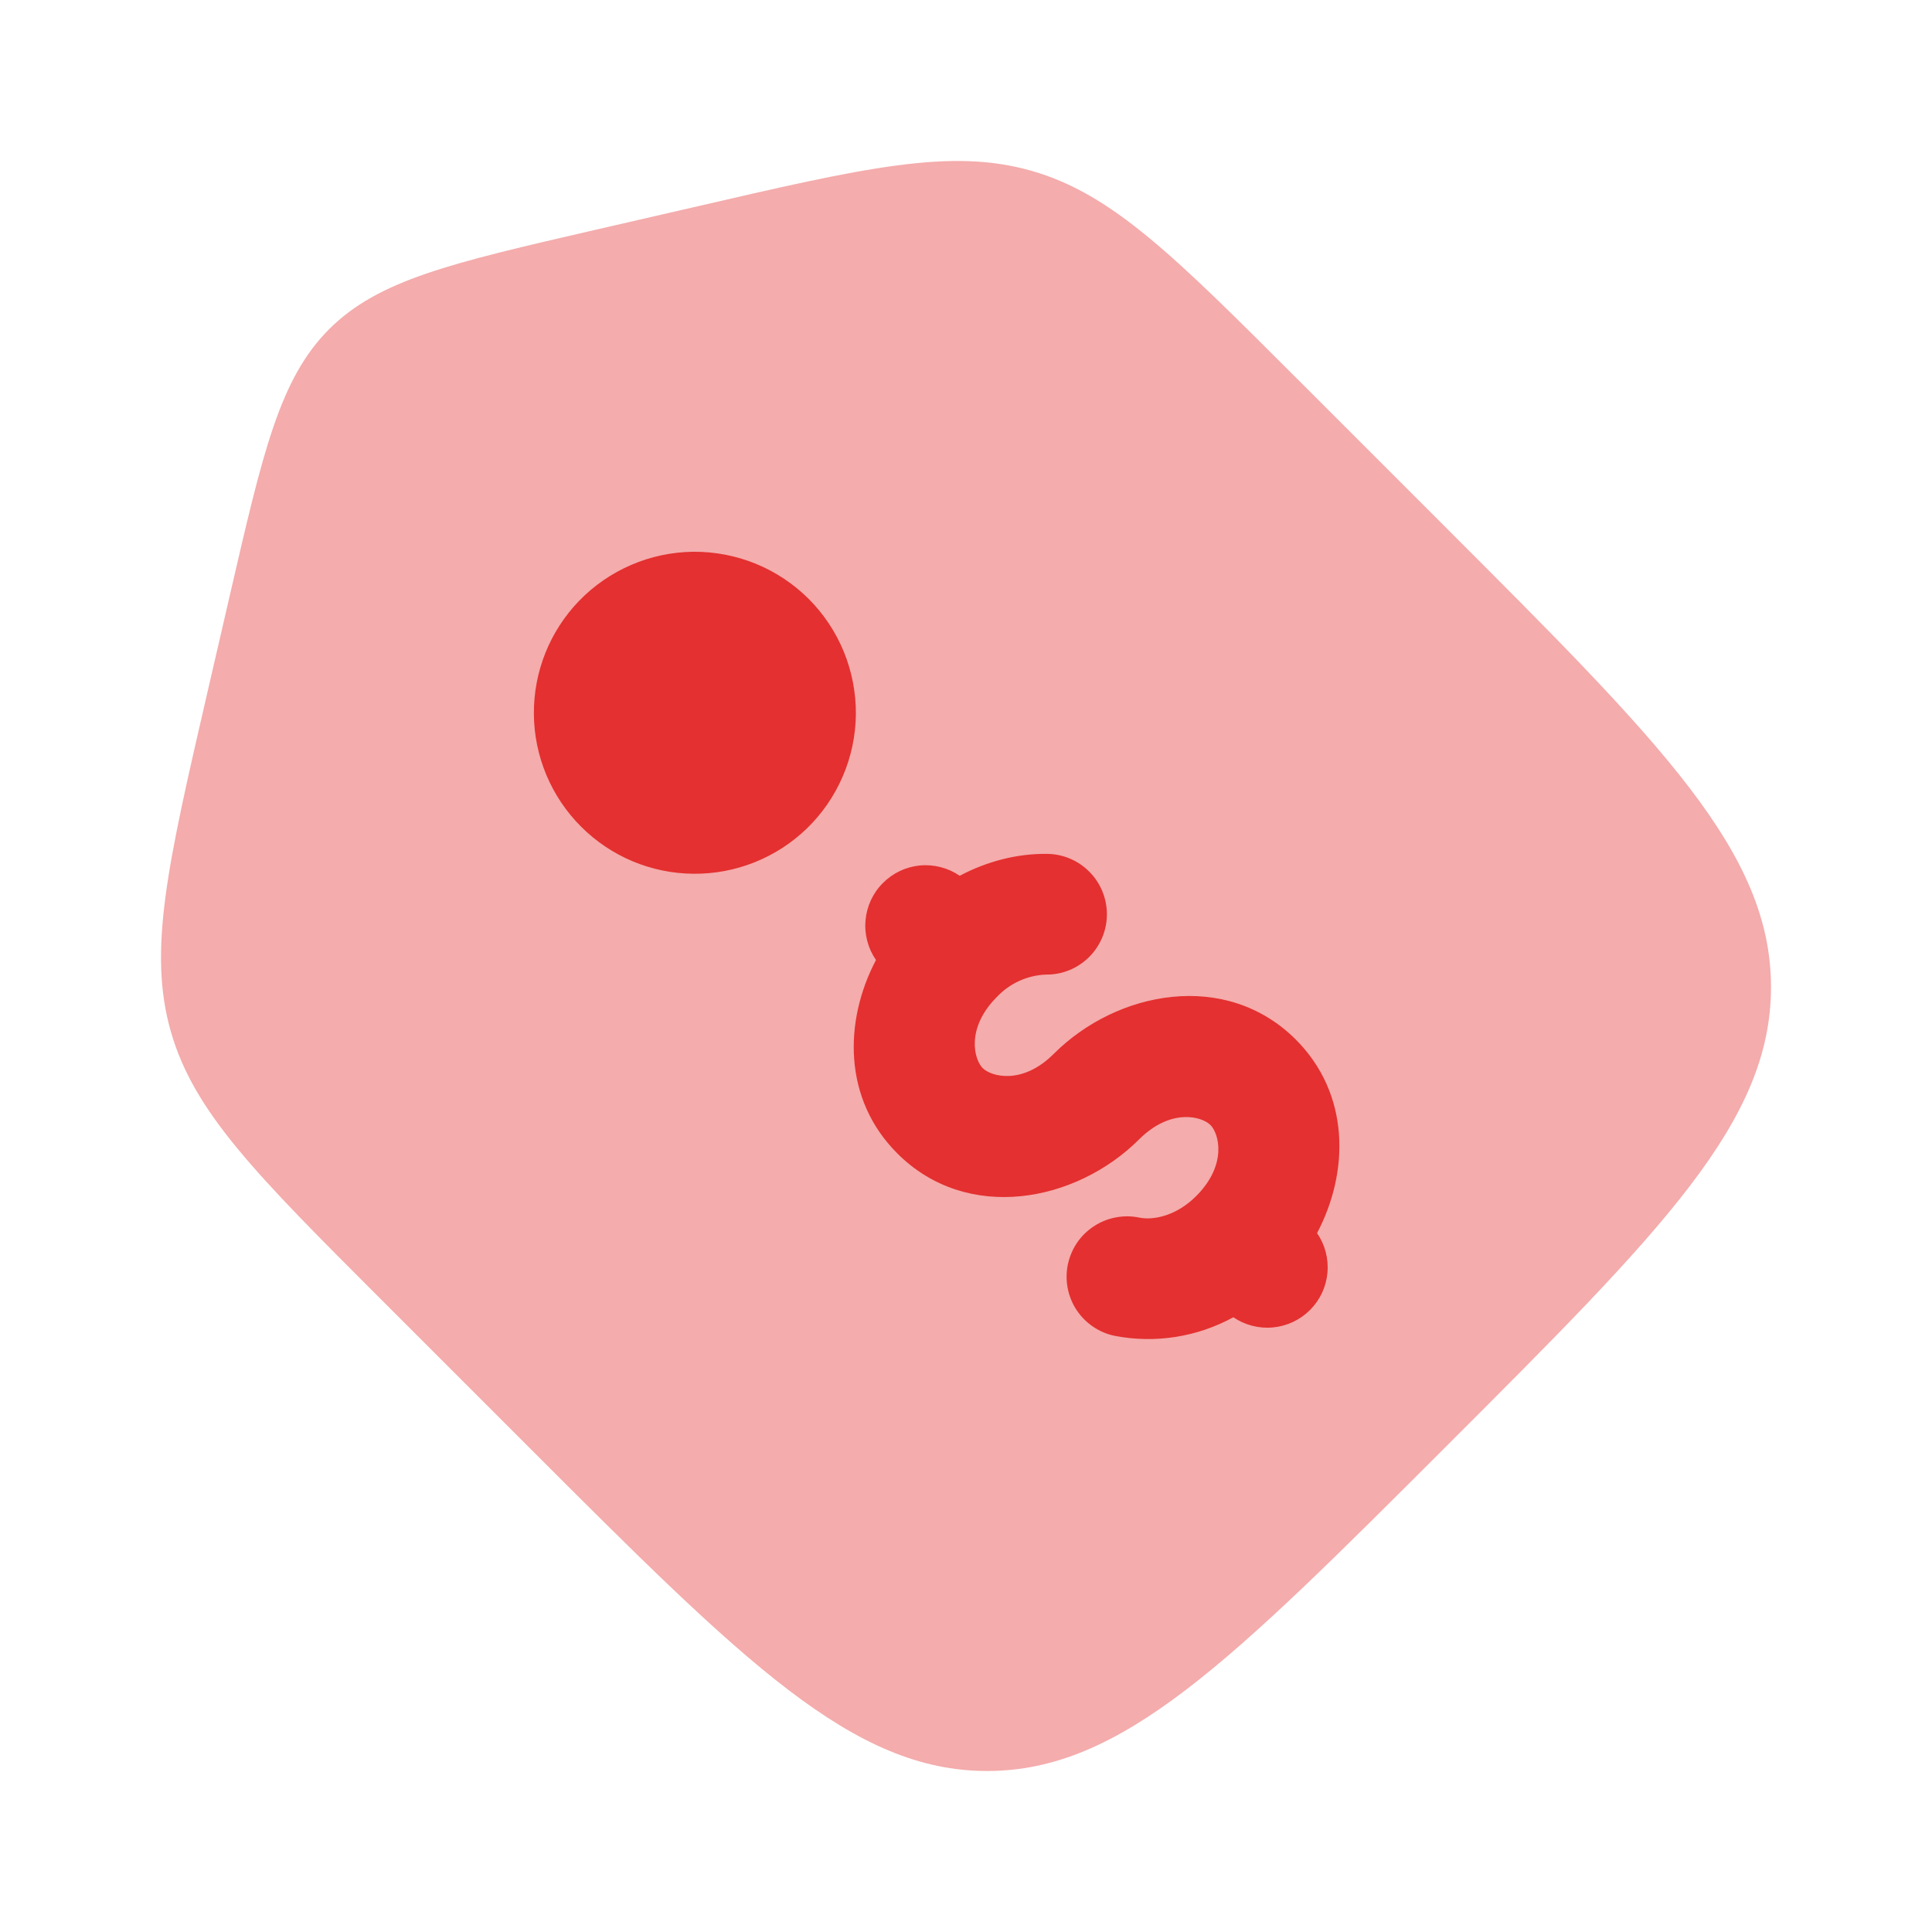
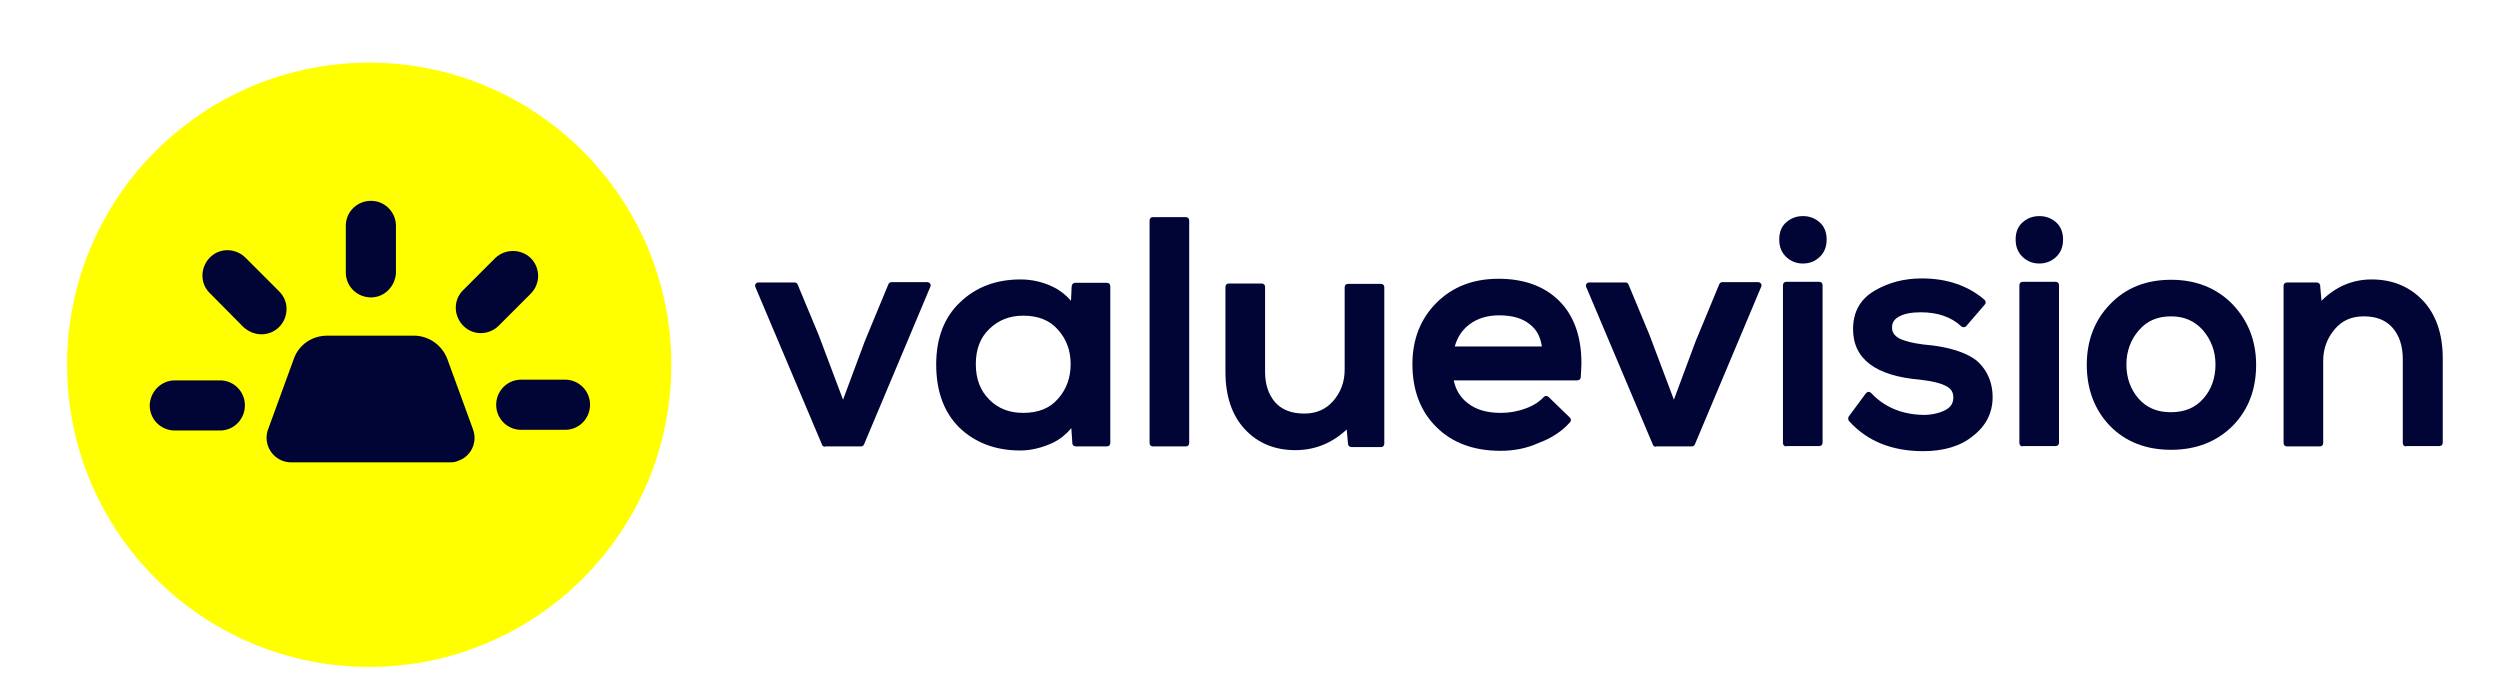
- <svg xmlns="http://www.w3.org/2000/svg" width="27" height="27" viewBox="0 0 27 27" fill="none">
-   <path opacity="0.4" d="M20.212 7.378L18.153 5.319C16.415 3.581 15.547 2.711 14.418 2.388C13.29 2.064 12.092 2.341 9.697 2.895L8.315 3.213C6.299 3.678 5.291 3.911 4.6 4.6C3.911 5.291 3.678 6.299 3.213 8.315L2.894 9.696C2.341 12.093 2.065 13.29 2.388 14.418C2.712 15.546 3.581 16.415 5.319 18.153L7.378 20.212C10.404 23.239 11.916 24.75 13.795 24.75C15.675 24.75 17.187 23.237 20.212 20.212C23.239 17.187 24.75 15.675 24.75 13.795C24.75 11.916 23.237 10.403 20.212 7.378Z" fill="#E43030" />
-   <path d="M12.54 16.119C11.783 15.363 11.79 14.276 12.242 13.416C12.13 13.254 12.078 13.057 12.096 12.861C12.113 12.665 12.199 12.48 12.338 12.341C12.477 12.201 12.66 12.114 12.857 12.095C13.053 12.077 13.25 12.128 13.412 12.239C13.795 12.037 14.214 11.928 14.633 11.933C14.857 11.935 15.071 12.026 15.227 12.186C15.384 12.345 15.471 12.561 15.469 12.785C15.467 13.008 15.376 13.222 15.216 13.379C15.056 13.536 14.841 13.623 14.617 13.62C14.357 13.63 14.111 13.742 13.932 13.932C13.497 14.367 13.611 14.804 13.733 14.927C13.857 15.049 14.292 15.163 14.727 14.727C15.61 13.845 17.133 13.553 18.109 14.528C18.866 15.286 18.86 16.372 18.406 17.233C18.518 17.395 18.569 17.591 18.551 17.787C18.534 17.983 18.448 18.167 18.309 18.306C18.17 18.446 17.987 18.532 17.791 18.551C17.595 18.57 17.399 18.519 17.236 18.409C16.731 18.685 16.146 18.778 15.58 18.669C15.472 18.647 15.369 18.604 15.277 18.541C15.185 18.479 15.106 18.4 15.045 18.307C14.984 18.215 14.942 18.111 14.921 18.002C14.9 17.893 14.901 17.781 14.923 17.673C14.946 17.564 14.989 17.461 15.051 17.369C15.113 17.277 15.193 17.199 15.286 17.138C15.378 17.077 15.482 17.035 15.591 17.014C15.7 16.993 15.812 16.993 15.92 17.016C16.119 17.057 16.441 16.992 16.716 16.716C17.153 16.28 17.038 15.845 16.916 15.722C16.793 15.599 16.358 15.486 15.921 15.921C15.039 16.803 13.516 17.096 12.54 16.119ZM11.274 11.58C11.489 11.372 11.66 11.124 11.778 10.849C11.896 10.575 11.958 10.28 11.961 9.981C11.963 9.682 11.906 9.386 11.793 9.109C11.68 8.833 11.513 8.582 11.302 8.37C11.09 8.159 10.839 7.992 10.563 7.879C10.286 7.766 9.99 7.709 9.691 7.711C9.392 7.714 9.097 7.776 8.823 7.894C8.548 8.012 8.3 8.183 8.092 8.398C7.682 8.823 7.456 9.391 7.461 9.981C7.466 10.571 7.703 11.135 8.12 11.552C8.537 11.97 9.101 12.206 9.691 12.211C10.281 12.216 10.849 11.99 11.274 11.58Z" fill="#E43030" />
+ <svg xmlns="http://www.w3.org/2000/svg" version="1.1" id="icon-0" x="0px" y="0px" viewBox="591.8 482.8 738.1 206.4" style="enable-background:new 591.8 482.8 738.1 206.4;" xml:space="preserve">
+   <style type="text/css">
+ 	.st0{fill:#FFFF00;}
+ 	.st1{fill:#010536;}
+ 	.st2{display:none;fill:none;}
+ </style>
+   <circle class="st0" cx="700.8" cy="590.5" r="89.2" />
+   <g>
+     <path class="st1" d="M724.8,619.3h-47.1c-3.9,0-7.1-3.2-7.2-7.1c0-0.8,0.1-1.7,0.4-2.5l7.7-21.1c1.5-4.1,5.4-6.7,9.8-6.7H714   c4.3,0,8.2,2.7,9.8,6.7l7.7,21.1c1.3,3.7-0.6,7.8-4.3,9.1C726.4,619.2,725.6,619.3,724.8,619.3L724.8,619.3z" />
+     <polygon class="st1" points="701.2,596.4 691.4,596.4 688.3,604.7 701.2,604.7  " />
+     <path class="st1" d="M708.7,563.5v-13.6c0.2-4.1-2.9-7.6-7-7.8s-7.6,2.9-7.8,7c0,0.3,0,0.5,0,0.8v13.7c0.2,4.1,3.7,7.2,7.8,7   C705.4,570.4,708.4,567.4,708.7,563.5L708.7,563.5z" />
+     <path class="st1" d="M759,594.9h-13.7c-4.1,0.2-7.2,3.7-7,7.8c0.2,3.8,3.2,6.8,7,7H759c4.1-0.2,7.2-3.7,7-7.8   C765.8,598.1,762.8,595.1,759,594.9z" />
+     <path class="st1" d="M738.8,579.2l9.7-9.7c2.9-2.9,2.9-7.6,0-10.5c-2.9-2.8-7.6-2.8-10.5,0l-9.7,9.7c-2.8,3-2.5,7.7,0.5,10.5   C731.6,581.8,735.9,581.8,738.8,579.2z" />
+     <path class="st1" d="M636,602.5c0,4.1,3.3,7.4,7.4,7.4c0,0,0,0,0,0h13.7c4.1-0.2,7.2-3.7,7-7.8c-0.2-3.8-3.2-6.8-7-7h-13.7   C639.4,595.1,636.1,598.4,636,602.5C636,602.5,636,602.5,636,602.5z" />
+     <path class="st1" d="M669,581.5c4.1,0,7.4-3.3,7.4-7.5c0-2-0.8-3.8-2.2-5.2l-9.7-9.7c-2.8-3-7.5-3.3-10.5-0.5   c-3,2.8-3.3,7.5-0.5,10.5c0.2,0.2,0.3,0.3,0.5,0.5l9.6,9.7C665.1,580.7,667,581.5,669,581.5z" />
+   </g>
+   <rect x="360.3" y="189.7" class="st2" width="998.1" height="446.2" />
+   <g>
+     <path class="st1" d="M835.4,614.7c-0.4,0-0.8-0.2-0.9-0.6l-19.7-46.6c-0.1-0.3-0.1-0.7,0.1-0.9c0.2-0.3,0.5-0.4,0.8-0.4h10.7   c0.4,0,0.8,0.2,0.9,0.6l6.2,14.9l7.2,19.1l6.4-17.2l7-16.9c0.2-0.4,0.5-0.6,0.9-0.6h10.6c0.3,0,0.6,0.2,0.8,0.4s0.2,0.6,0.1,0.9   l-19.6,46.6c-0.2,0.4-0.5,0.6-0.9,0.6H835.4z" />
+     <path class="st1" d="M865.6,567.1L846,613.7h-10.6l-19.7-46.6h10.7l6.2,14.9l8.2,21.5l7.3-19.6l7-16.8H865.6z" />
+     <path class="st1" d="M893,615.8c-7.3,0-13.3-2.3-17.9-6.7c-4.6-4.5-6.9-10.8-6.9-18.7c0-7.8,2.4-14,7.1-18.4   c4.7-4.5,10.7-6.7,17.8-6.7c3.5,0,6.8,0.8,9.8,2.3c2,1,3.7,2.4,5.1,4l0.2-4.3c0-0.5,0.5-1,1-1h9.4c0.6,0,1,0.4,1,1v46.3   c0,0.6-0.4,1-1,1h-9.2c-0.5,0-1-0.4-1-0.9l-0.3-4.5c-1.4,1.7-3.2,3.2-5.4,4.3C899.5,615,896.2,615.8,893,615.8z M893.9,576   c-4,0-7.3,1.3-10,3.9c-2.7,2.6-4,6-4,10.4c0,4.4,1.3,7.8,4,10.5c2.7,2.7,6,3.9,10,3.9c4.5,0,7.9-1.4,10.3-4.2   c2.5-2.8,3.7-6.3,3.7-10.2c0-3.9-1.2-7.3-3.7-10.1C901.8,577.4,898.4,576,893.9,576z" />
+     <path class="st1" d="M909.2,567.2h9.4v46.3h-9.2L909,606c-1.4,2.8-3.6,5-6.7,6.5c-3.1,1.5-6.2,2.3-9.3,2.3c-7,0-12.7-2.1-17.2-6.4   c-4.4-4.3-6.6-10.3-6.6-18c0-7.5,2.3-13.4,6.8-17.7c4.5-4.3,10.3-6.4,17.2-6.4c3.4,0,6.5,0.7,9.4,2.2c2.9,1.5,5,3.5,6.4,6.2   L909.2,567.2z M893.9,575c-4.3,0-7.8,1.4-10.7,4.2c-2.9,2.8-4.3,6.5-4.3,11.1c0,4.6,1.4,8.4,4.3,11.2c2.9,2.8,6.5,4.2,10.7,4.2   c4.8,0,8.5-1.5,11.1-4.6c2.6-3,3.9-6.7,3.9-10.9c0-4.1-1.3-7.7-3.9-10.8C902.4,576.5,898.7,575,893.9,575z" />
+     <path class="st1" d="M932.2,614.6c-0.6,0-1-0.4-1-1v-65.7c0-0.6,0.4-1,1-1h9.7c0.6,0,1,0.4,1,1v65.7c0,0.6-0.4,1-1,1H932.2z" />
+     <path class="st1" d="M941.9,547.9v65.7h-9.7v-65.7H941.9z" />
+     <path class="st1" d="M974.2,615.7c-6.1,0-11.1-2.1-14.9-6.2c-3.8-4.1-5.7-9.8-5.7-16.9v-25.1c0-0.6,0.4-1,1-1h9.7c0.6,0,1,0.4,1,1   v25c0,3.8,1,6.8,3,9.1c2,2.2,4.8,3.3,8.6,3.3c3.5,0,6.3-1.2,8.5-3.7c2.2-2.5,3.4-5.6,3.4-9.3v-24.3c0-0.6,0.4-1,1-1h9.7   c0.6,0,1,0.4,1,1v46.2c0,0.6-0.4,1-1,1h-8.7c-0.5,0-1-0.4-1-0.9l-0.4-4.3C985.1,613.6,980.1,615.7,974.2,615.7z" />
+     <path class="st1" d="M964.3,567.4v25c0,4.1,1.1,7.3,3.3,9.7c2.2,2.4,5.3,3.6,9.3,3.6c3.8,0,6.8-1.3,9.3-4c2.4-2.7,3.6-6,3.6-10   v-24.3h9.7v46.2h-8.7l-0.6-6.5c-4.3,5-9.7,7.5-16,7.5c-5.8,0-10.5-2-14.1-5.9c-3.6-3.9-5.4-9.4-5.4-16.3v-25.1H964.3z" />
+     <path class="st1" d="M1034.8,615.9c-7.8,0-14.2-2.3-18.9-7c-4.7-4.6-7.1-10.9-7.1-18.6c0-7.3,2.4-13.4,7.1-18.1   c4.7-4.7,10.8-7.1,18.3-7.1c7.4,0,13.4,2.1,17.8,6.4c4.4,4.3,6.7,10.5,6.7,18.5c0,0.9-0.1,2.3-0.2,4.2c0,0.5-0.5,0.9-1,0.9H1021   c0.6,2.8,1.9,5,4.1,6.7c2.5,2,5.8,2.9,9.8,2.9c2.4,0,4.9-0.4,7.3-1.3c2.3-0.8,4.1-2,5.4-3.4c0.2-0.2,0.4-0.3,0.7-0.3c0,0,0,0,0,0   c0.3,0,0.5,0.1,0.7,0.3l6.3,6.1c0.4,0.4,0.4,1,0,1.4c-2.4,2.7-5.5,4.7-9.3,6.1C1042.5,615.2,1038.7,615.9,1034.8,615.9z M1047,585   c-0.4-2.8-1.6-5-3.6-6.5c-2.2-1.8-5.3-2.6-9-2.6c-3.5,0-6.4,0.9-8.8,2.7c-2.1,1.6-3.5,3.7-4.3,6.5H1047z" />
+     <path class="st1" d="M1019.9,594.2c0.4,3.6,2,6.4,4.7,8.5c2.7,2.1,6.2,3.1,10.4,3.1c2.6,0,5.1-0.4,7.6-1.3c2.5-0.9,4.4-2.1,5.8-3.7   l6.3,6.1c-2.3,2.6-5.3,4.5-8.9,5.9s-7.3,2-11,2c-7.6,0-13.6-2.2-18.2-6.7c-4.5-4.4-6.8-10.4-6.8-17.9c0-7.1,2.3-12.9,6.8-17.4   c4.5-4.5,10.4-6.8,17.6-6.8c7.1,0,12.8,2,17.1,6.1c4.3,4.1,6.4,10,6.4,17.8c0,0.9-0.1,2.3-0.2,4.1H1019.9z M1048.2,586   c-0.3-3.6-1.7-6.4-4.1-8.3c-2.4-1.9-5.6-2.9-9.6-2.9c-3.7,0-6.8,1-9.4,2.9c-2.6,1.9-4.2,4.7-5,8.3H1048.2z" />
+     <path class="st1" d="M1080.7,614.7c-0.4,0-0.8-0.2-0.9-0.6l-19.7-46.6c-0.1-0.3-0.1-0.7,0.1-0.9c0.2-0.3,0.5-0.4,0.8-0.4h10.7   c0.4,0,0.8,0.2,0.9,0.6l6.2,14.9l7.2,19.1l6.4-17.2l7-16.9c0.2-0.4,0.5-0.6,0.9-0.6h10.6c0.3,0,0.6,0.2,0.8,0.4s0.2,0.6,0.1,0.9   l-19.6,46.6c-0.2,0.4-0.5,0.6-0.9,0.6H1080.7z" />
+     <path class="st1" d="M1111,567.1l-19.6,46.6h-10.6l-19.7-46.6h10.7l6.2,14.9l8.2,21.5l7.3-19.6l7-16.8H1111z" />
+     <path class="st1" d="M1119.2,614.6c-0.6,0-1-0.4-1-1V567c0-0.6,0.4-1,1-1h9.7c0.6,0,1,0.4,1,1v46.5c0,0.6-0.4,1-1,1H1119.2z    M1124.1,560.6c-1.9,0-3.5-0.6-4.9-1.9c-1.4-1.3-2.1-3-2.1-5.2c0-2.2,0.7-3.9,2.1-5.1c1.4-1.2,3-1.8,4.9-1.8c1.9,0,3.5,0.6,4.9,1.8   c1.4,1.2,2.1,3,2.1,5.1c0,2.2-0.7,3.9-2.1,5.2C1127.6,560,1126,560.6,1124.1,560.6z" />
+     <path class="st1" d="M1119.9,558c-1.2-1.1-1.8-2.5-1.8-4.4s0.6-3.3,1.8-4.4c1.2-1,2.6-1.6,4.2-1.6c1.6,0,3,0.5,4.2,1.6   c1.2,1,1.8,2.5,1.8,4.4s-0.6,3.4-1.8,4.4c-1.2,1.1-2.6,1.6-4.2,1.6C1122.5,559.6,1121.1,559.1,1119.9,558z M1128.9,567v46.5h-9.7   V567H1128.9z" />
+     <path class="st1" d="M1159.6,616c-9.3,0-16.6-3-21.9-8.9c-0.3-0.4-0.3-0.9-0.1-1.3l5.1-6.9c0.2-0.2,0.5-0.4,0.7-0.4c0,0,0,0,0.1,0   c0.3,0,0.5,0.1,0.7,0.3c3.9,4.2,9.2,6.4,15.5,6.5c2.4,0,4.6-0.5,6.4-1.4c1.7-0.9,2.4-2.1,2.4-3.8c0-1.5-0.7-2.6-2.1-3.3   c-1.7-0.9-4.2-1.5-7.7-1.9c-13.1-1.1-19.8-6.1-19.8-14.9c0-5.1,2.1-8.9,6.4-11.4c4.1-2.4,8.7-3.6,13.9-3.6c7.4,0,13.6,2.1,18.5,6.3   c0.4,0.4,0.5,1,0.1,1.4l-5.5,6.4c-0.2,0.2-0.4,0.3-0.7,0.3c0,0,0,0-0.1,0c-0.3,0-0.5-0.1-0.7-0.3c-2.9-2.7-6.9-4.1-11.9-4.1   c-2.8,0-4.9,0.4-6.5,1.3c-1.4,0.8-2,1.8-2,3.2c0,1.4,0.7,2.4,2.1,3.2c1.6,0.8,4,1.4,7.1,1.8c2.1,0.2,3.9,0.4,5.4,0.7   c1.6,0.3,3.3,0.7,5.3,1.4c2,0.7,3.7,1.6,5,2.6c1.3,1.1,2.5,2.5,3.4,4.4c0.9,1.9,1.4,4,1.4,6.5c0,4.6-2,8.5-5.8,11.4   C1170.7,614.5,1165.7,616,1159.6,616z" />
+     <path class="st1" d="M1171.7,578.6c-3.1-2.9-7.3-4.3-12.6-4.3c-2.9,0-5.3,0.5-7,1.5c-1.7,1-2.5,2.3-2.5,4.1c0.1,1.8,0.9,3.2,2.6,4   c1.7,0.9,4.2,1.5,7.4,1.9c2.1,0.2,3.9,0.4,5.4,0.7c1.5,0.3,3.2,0.7,5.2,1.4s3.5,1.5,4.7,2.4c1.2,1,2.3,2.3,3.1,4   c0.8,1.7,1.3,3.7,1.3,6.1c0,4.3-1.8,7.8-5.4,10.6c-3.6,2.7-8.4,4.1-14.3,4.1c-9,0-16.1-2.9-21.2-8.6l5.1-6.9   c4.1,4.5,9.6,6.7,16.3,6.9c2.6,0,4.9-0.5,6.9-1.6c2-1,3-2.6,3-4.7c0-1.9-0.9-3.3-2.7-4.2c-1.8-0.9-4.5-1.6-8-2   c-12.6-1.1-18.9-5.7-18.9-13.9c0-4.7,2-8.2,5.9-10.5c3.9-2.3,8.4-3.5,13.4-3.5c7.1,0,13.1,2,17.9,6.1L1171.7,578.6z" />
+     <path class="st1" d="M1189,614.6c-0.6,0-1-0.4-1-1V567c0-0.6,0.4-1,1-1h9.7c0.6,0,1,0.4,1,1v46.5c0,0.6-0.4,1-1,1H1189z    M1193.9,560.6c-1.9,0-3.5-0.6-4.9-1.9c-1.4-1.3-2.1-3-2.1-5.2c0-2.2,0.7-3.9,2.1-5.1c1.4-1.2,3-1.8,4.9-1.8c1.9,0,3.5,0.6,4.9,1.8   c1.4,1.2,2.1,3,2.1,5.1c0,2.2-0.7,3.9-2.1,5.2C1197.4,560,1195.7,560.6,1193.9,560.6z" />
+     <path class="st1" d="M1189.6,558c-1.2-1.1-1.8-2.5-1.8-4.4s0.6-3.3,1.8-4.4c1.2-1,2.6-1.6,4.2-1.6c1.6,0,3,0.5,4.2,1.6   c1.2,1,1.8,2.5,1.8,4.4s-0.6,3.4-1.8,4.4c-1.2,1.1-2.6,1.6-4.2,1.6C1192.2,559.6,1190.8,559.1,1189.6,558z M1198.7,567v46.5h-9.7   V567H1198.7z" />
+     <path class="st1" d="M1232.8,615.6c-7.5,0-13.5-2.4-18.1-7.1c-4.5-4.7-6.8-10.8-6.8-18c0-7.1,2.3-13.2,6.9-17.9   c4.6-4.8,10.6-7.2,18-7.2c7.3,0,13.4,2.4,18.1,7.2c4.6,4.8,7,10.8,7,17.9c0,7.3-2.3,13.3-6.9,18   C1246.3,613.2,1240.2,615.6,1232.8,615.6z M1232.8,576.2c-4,0-7.1,1.3-9.5,4.1c-2.4,2.7-3.7,6.2-3.7,10.1c0,4,1.2,7.3,3.6,10.1   c2.4,2.7,5.5,4,9.5,4c4.1,0,7.2-1.3,9.6-4c2.4-2.7,3.6-6.1,3.6-10.1c0-3.9-1.3-7.3-3.7-10.1   C1239.8,577.6,1236.7,576.2,1232.8,576.2z" />
+     <path class="st1" d="M1215.5,573.2c4.4-4.6,10.2-6.9,17.2-6.9c7.1,0,12.9,2.3,17.3,6.9c4.5,4.6,6.7,10.4,6.7,17.2   c0,7-2.2,12.8-6.6,17.3c-4.4,4.5-10.2,6.8-17.4,6.8c-7.2,0-13-2.3-17.3-6.8c-4.4-4.5-6.5-10.3-6.5-17.3   C1208.9,583.5,1211.1,577.8,1215.5,573.2z M1232.8,575.2c-4.3,0-7.7,1.5-10.3,4.4c-2.6,2.9-3.9,6.5-3.9,10.8   c0,4.3,1.3,7.8,3.9,10.8c2.6,2.9,6,4.4,10.3,4.4c4.3,0,7.8-1.5,10.4-4.4c2.6-2.9,3.9-6.5,3.9-10.8c0-4.2-1.3-7.8-4-10.8   C1240.4,576.7,1237,575.2,1232.8,575.2z" />
+     <path class="st1" d="M1302.2,614.6c-0.6,0-1-0.4-1-1v-24.8c0-3.8-1-6.9-3-9.2c-2-2.3-4.8-3.4-8.5-3.4c-3.6,0-6.4,1.2-8.6,3.8   c-2.2,2.6-3.4,5.7-3.4,9.3v24.3c0,0.6-0.4,1-1,1h-9.7c-0.6,0-1-0.4-1-1v-46.4c0-0.6,0.4-1,1-1h8.8c0.5,0,1,0.4,1,0.9l0.4,4.5   c4.2-4.2,9.2-6.3,14.8-6.3c6.1,0,11.2,2.1,15.1,6.2c3.9,4.1,5.9,9.9,5.9,17.1v24.9c0,0.6-0.4,1-1,1H1302.2z" />
+     <path class="st1" d="M1302.2,613.6v-24.8c0-4.1-1.1-7.3-3.3-9.8c-2.2-2.5-5.3-3.7-9.2-3.7c-3.8,0-6.9,1.4-9.4,4.1   c-2.4,2.8-3.6,6.1-3.6,10v24.3h-9.7v-46.4h8.8l0.6,6.8c4.4-5.1,9.6-7.6,15.6-7.6c5.8,0,10.6,2,14.3,5.9c3.7,3.9,5.6,9.4,5.6,16.5   v24.9H1302.2z" />
+   </g>
</svg>
